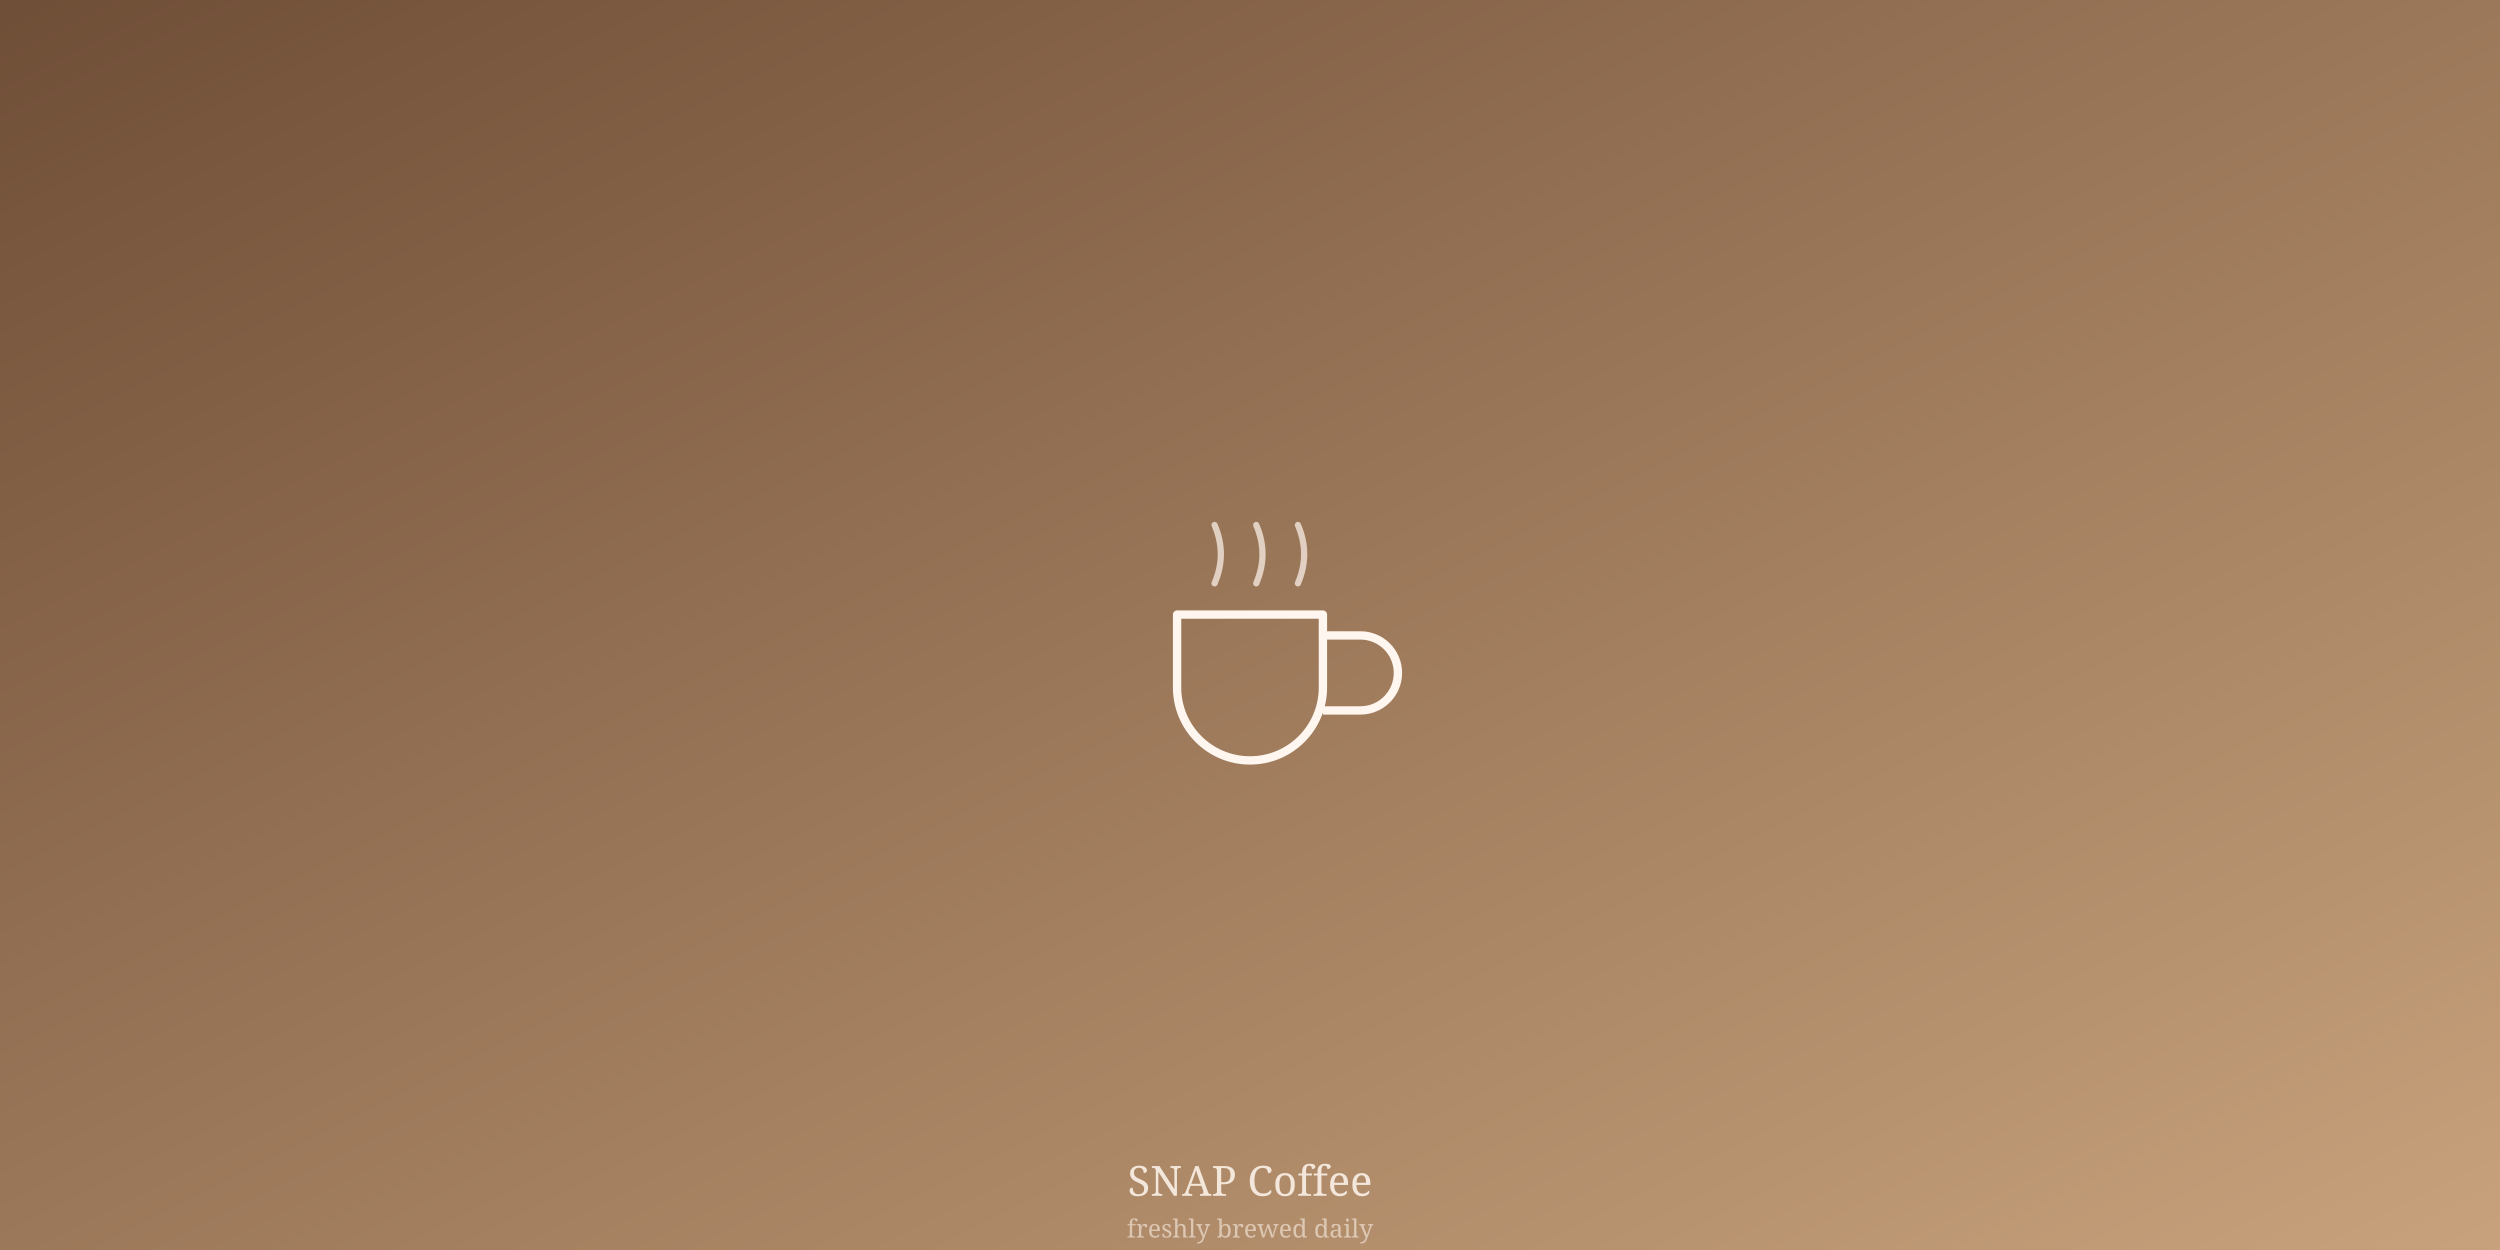
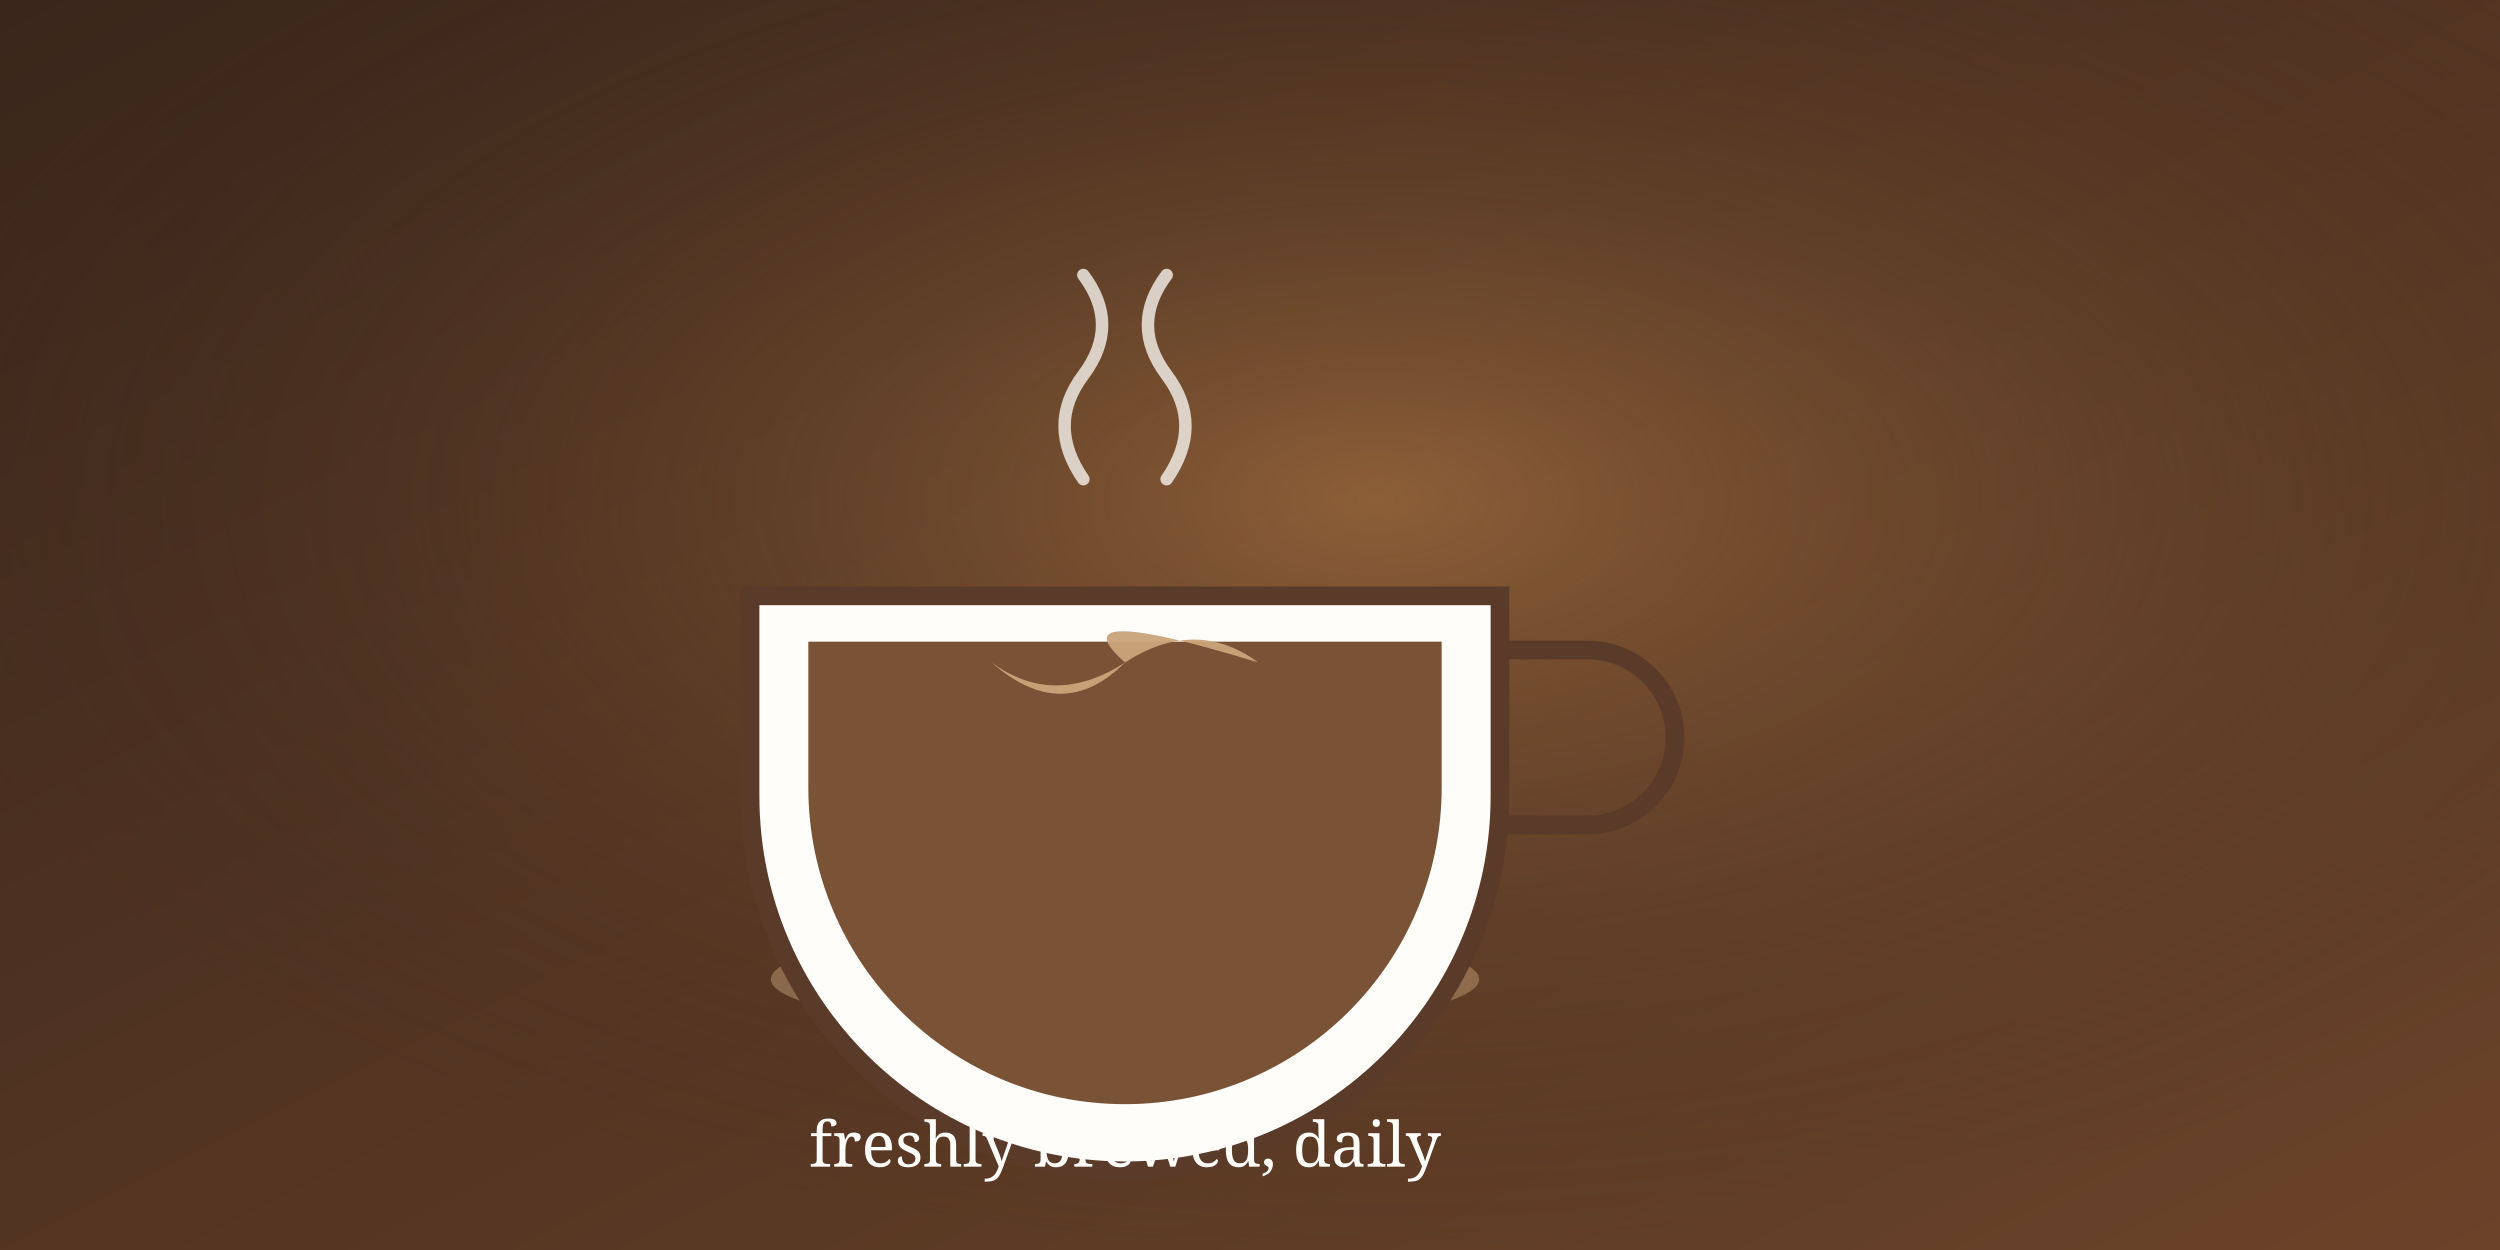
<svg xmlns="http://www.w3.org/2000/svg" width="1200" height="600" viewBox="0 0 1200 600">
  <defs>
-     <linearGradient id="g" x1="0" y1="0" x2="1" y2="1">
-       <stop offset="0" stop-color="#6f4e37" />
-       <stop offset="1" stop-color="#c8a27c" />
+     <linearGradient id="hb" x1="0" y1="0" x2="1" y2="1">
+       <stop offset="0" stop-color="#3a261b" />
+       <stop offset="1" stop-color="#6b4329" />
    </linearGradient>
+     <radialGradient id="hg" cx="0.55" cy="0.4" r="0.6">
+       <stop offset="0" stop-color="#c98a4e" stop-opacity="0.5" />
+       <stop offset="1" stop-color="#3a261b" stop-opacity="0" />
+     </radialGradient>
  </defs>
-   <rect width="1200" height="600" fill="url(#g)" />
-   <g transform="translate(525.0, 225.0) scale(1.0)">
-     <path d="M40 70 h70 v35 a35 35 0 0 1 -70 0 z" fill="none" stroke="#fff7ef" stroke-width="4" stroke-linejoin="round" />
-     <path d="M110 80 h18 a18 18 0 0 1 0 36 h-18" fill="none" stroke="#fff7ef" stroke-width="4" />
-     <path d="M58 55 q6 -14 0 -28 M78 55 q6 -14 0 -28 M98 55 q6 -14 0 -28" fill="none" stroke="#fff7ef" stroke-width="3" stroke-linecap="round" opacity="0.7" />
-   </g>
-   <text x="600.0" y="574" text-anchor="middle" font-family="Georgia, serif" font-size="20" fill="#fff7ef" opacity="0.85">SNAP Coffee</text>
-   <text x="600.0" y="594" text-anchor="middle" font-family="Georgia, serif" font-size="12" fill="#fff7ef" opacity="0.55">freshly brewed daily</text>
+   <rect width="1200" height="600" fill="url(#hb)" />
+   <rect width="1200" height="600" fill="url(#hg)" />
+   <path d="M520 230 q-18 -26 0 -50 q18 -24 0 -48" fill="none" stroke="#FFFDF9" stroke-width="6" stroke-linecap="round" opacity="0.75" />
+   <path d="M560 230 q18 -26 0 -50 q-18 -24 0 -48" fill="none" stroke="#FFFDF9" stroke-width="6" stroke-linecap="round" opacity="0.75" />
+   <ellipse cx="540" cy="470" rx="170" ry="26" fill="#C9A47A" opacity="0.45" />
+   <path d="M360 286 h360 v96 a180 180 0 0 1 -360 0 z" fill="#FFFDF9" stroke="#5A3A29" stroke-width="9" />
+   <path d="M388 308 h304 v70 a152 152 0 0 1 -304 0 z" fill="#7A5236" />
+   <path d="M540 318 q-34 22 -64 0 q34 30 64 0 q-34 -30 64 0 q-30 -22 -64 0" fill="#C9A47A" opacity="0.95" />
+   <path d="M720 312 h42 a42 42 0 0 1 0 84 h-42" fill="none" stroke="#5A3A29" stroke-width="9" />
+   <text x="540" y="560" text-anchor="middle" font-family="Georgia, serif" font-size="30" fill="#FFFDF9">freshly brewed, daily</text>
</svg>
